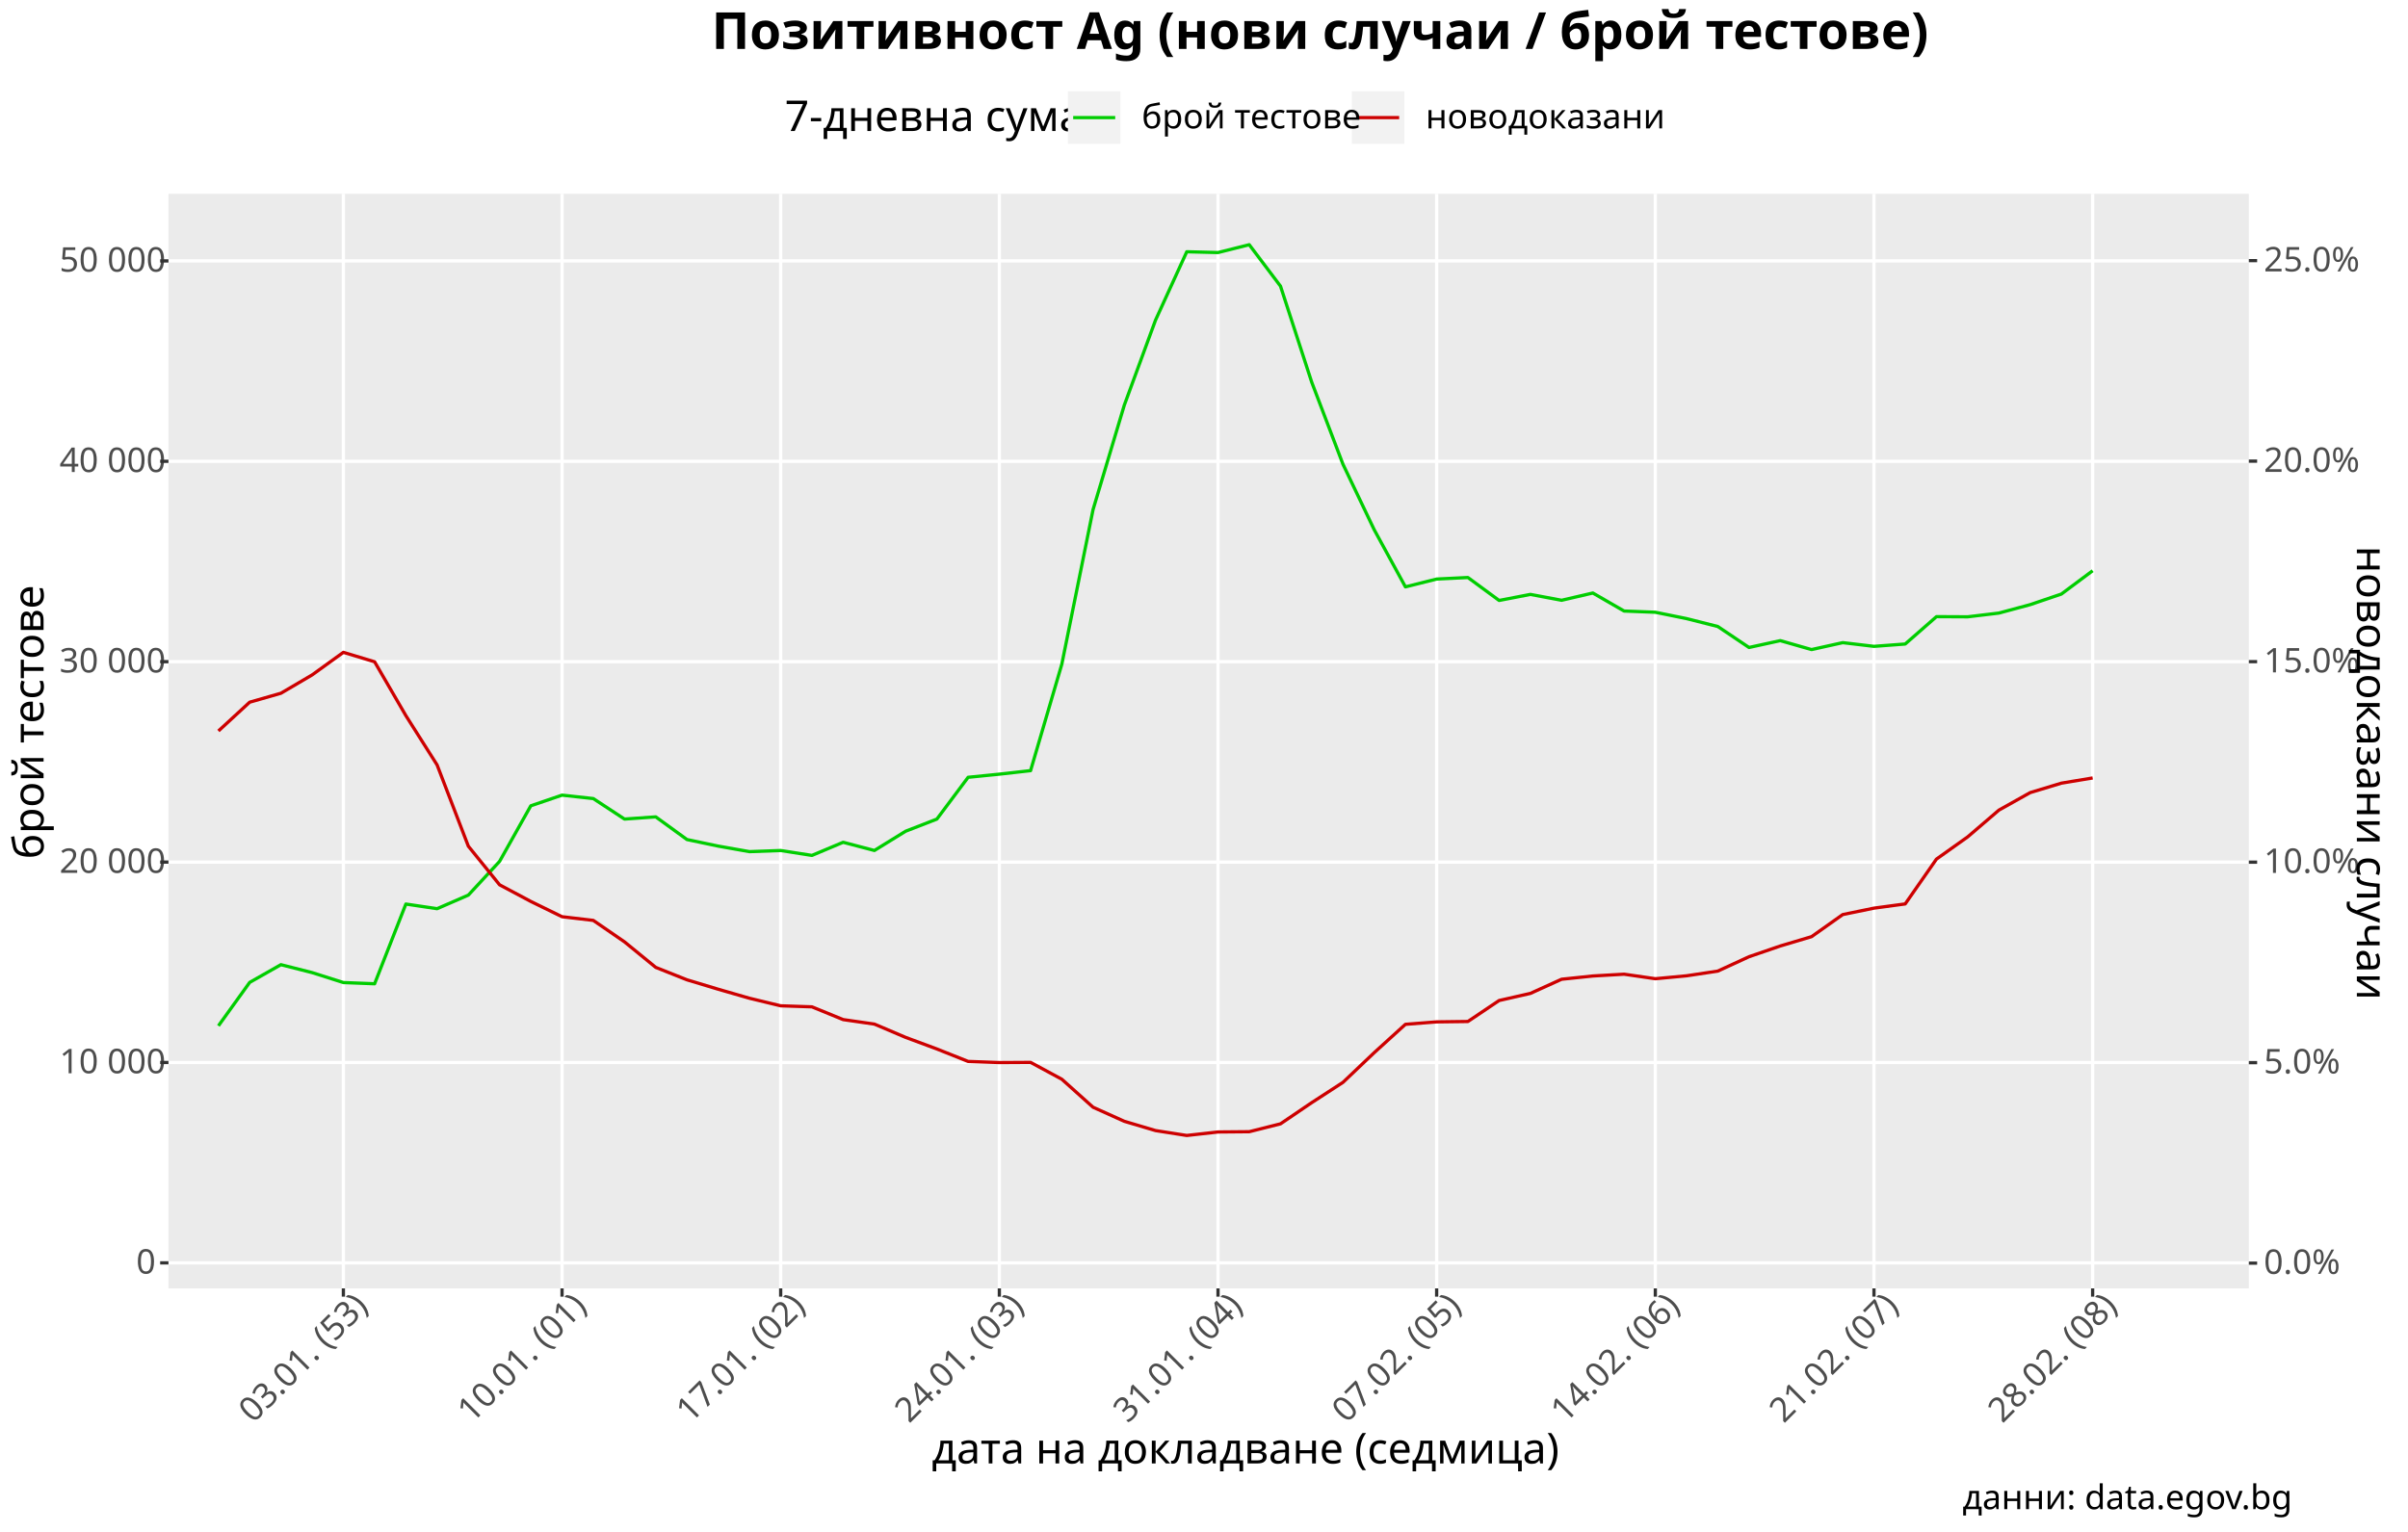
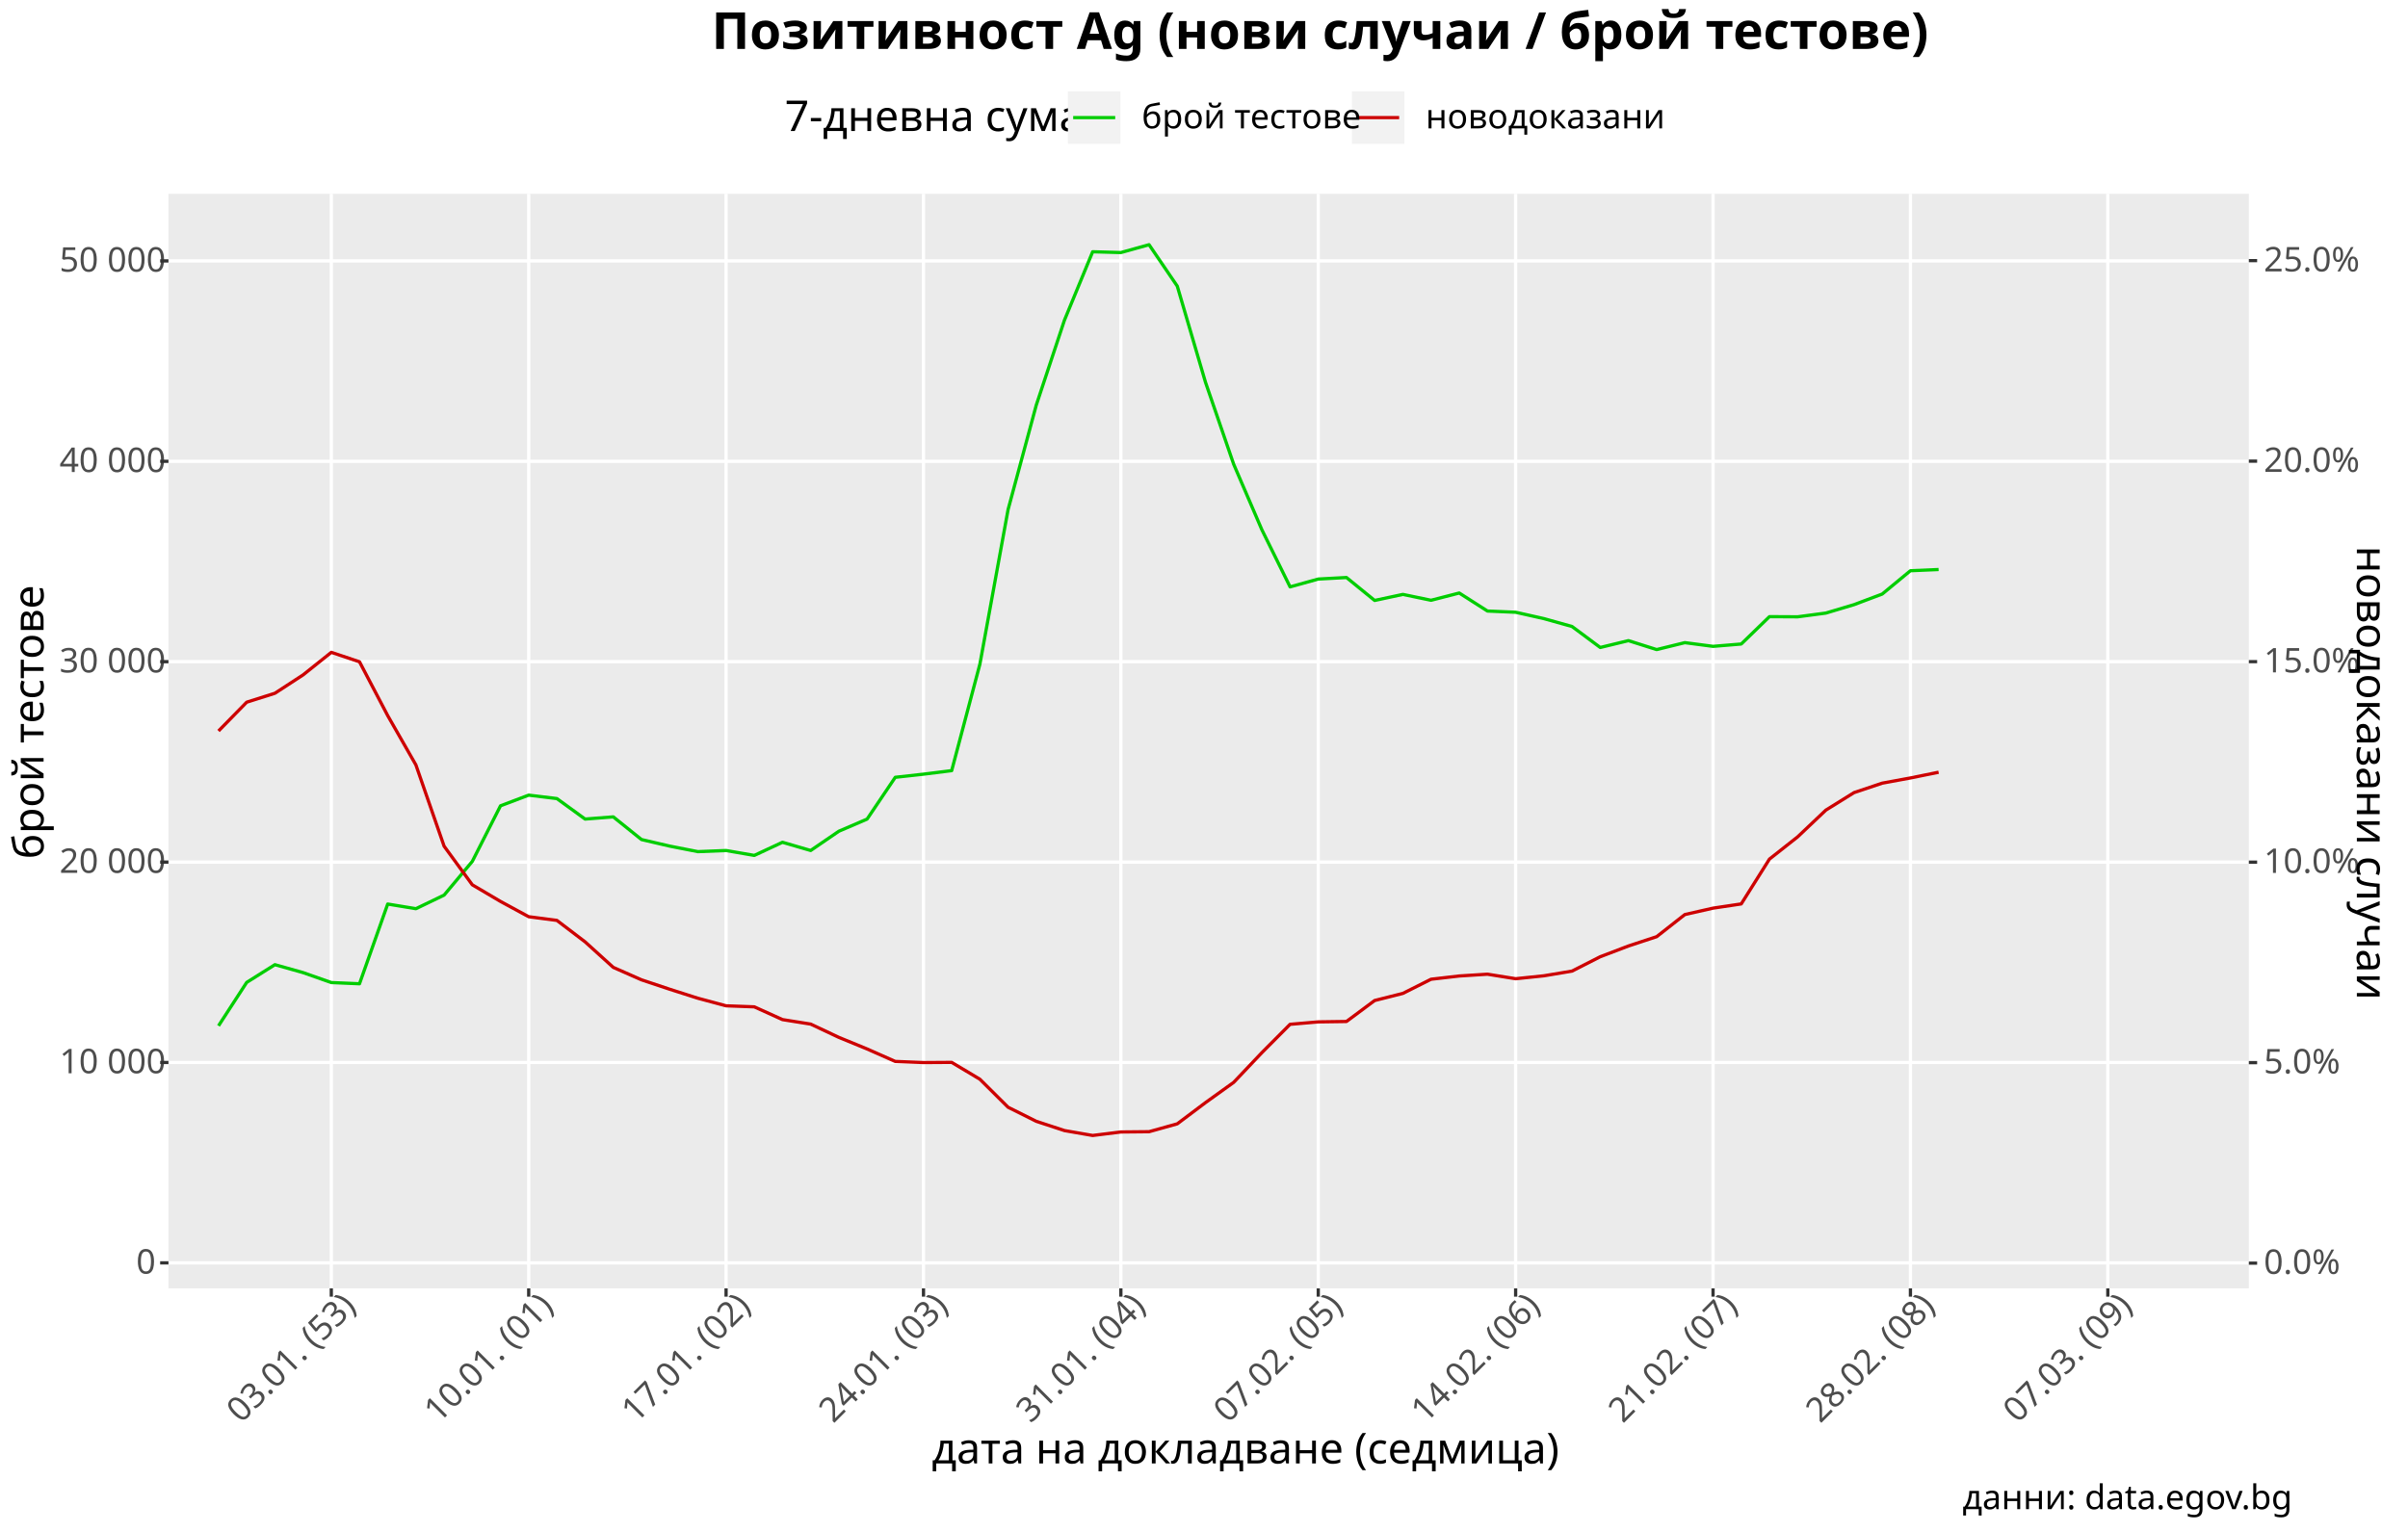
<svg xmlns="http://www.w3.org/2000/svg" viewBox="0 0 792.00 504.00">
  <defs>
    <style type="text/css">
    line, polyline, polygon, path, rect, circle {
      fill: none;
      stroke: #000000;
      stroke-linecap: round;
      stroke-linejoin: round;
      stroke-miterlimit: 10.00;
    }
  </style>
  </defs>
  <rect width="100%" height="100%" style="stroke: none; fill: #FFFFFF;" />
  <rect x="0.00" y="0.00" width="792.00" height="504.00" style="stroke-width: 1.07; stroke: #FFFFFF; fill: #FFFFFF;" />
  <defs>
    <clipPath id="cpNTUuNDF8NzM5LjY1fDQyMy44N3w2My43Nw==">
      <rect x="55.41" y="63.77" width="684.24" height="360.10" />
    </clipPath>
  </defs>
  <rect x="55.41" y="63.77" width="684.24" height="360.10" style="stroke-width: 1.07; stroke: none; fill: #EBEBEB;" clip-path="url(#cpNTUuNDF8NzM5LjY1fDQyMy44N3w2My43Nw==)" />
  <polyline points="55.41,415.49 739.65,415.49 " style="stroke-width: 1.07; stroke: #FFFFFF; stroke-linecap: butt;" clip-path="url(#cpNTUuNDF8NzM5LjY1fDQyMy44N3w2My43Nw==)" />
  <polyline points="55.41,349.56 739.65,349.56 " style="stroke-width: 1.07; stroke: #FFFFFF; stroke-linecap: butt;" clip-path="url(#cpNTUuNDF8NzM5LjY1fDQyMy44N3w2My43Nw==)" />
  <polyline points="55.41,283.63 739.65,283.63 " style="stroke-width: 1.07; stroke: #FFFFFF; stroke-linecap: butt;" clip-path="url(#cpNTUuNDF8NzM5LjY1fDQyMy44N3w2My43Nw==)" />
  <polyline points="55.41,217.70 739.65,217.70 " style="stroke-width: 1.07; stroke: #FFFFFF; stroke-linecap: butt;" clip-path="url(#cpNTUuNDF8NzM5LjY1fDQyMy44N3w2My43Nw==)" />
  <polyline points="55.41,151.77 739.65,151.77 " style="stroke-width: 1.07; stroke: #FFFFFF; stroke-linecap: butt;" clip-path="url(#cpNTUuNDF8NzM5LjY1fDQyMy44N3w2My43Nw==)" />
  <polyline points="55.41,85.84 739.65,85.84 " style="stroke-width: 1.07; stroke: #FFFFFF; stroke-linecap: butt;" clip-path="url(#cpNTUuNDF8NzM5LjY1fDQyMy44N3w2My43Nw==)" />
-   <polyline points="112.94,423.87 112.94,63.77 " style="stroke-width: 1.07; stroke: #FFFFFF; stroke-linecap: butt;" clip-path="url(#cpNTUuNDF8NzM5LjY1fDQyMy44N3w2My43Nw==)" />
-   <polyline points="184.86,423.87 184.86,63.77 " style="stroke-width: 1.07; stroke: #FFFFFF; stroke-linecap: butt;" clip-path="url(#cpNTUuNDF8NzM5LjY1fDQyMy44N3w2My43Nw==)" />
-   <polyline points="256.77,423.87 256.77,63.77 " style="stroke-width: 1.07; stroke: #FFFFFF; stroke-linecap: butt;" clip-path="url(#cpNTUuNDF8NzM5LjY1fDQyMy44N3w2My43Nw==)" />
-   <polyline points="328.69,423.87 328.69,63.77 " style="stroke-width: 1.07; stroke: #FFFFFF; stroke-linecap: butt;" clip-path="url(#cpNTUuNDF8NzM5LjY1fDQyMy44N3w2My43Nw==)" />
-   <polyline points="400.61,423.87 400.61,63.77 " style="stroke-width: 1.07; stroke: #FFFFFF; stroke-linecap: butt;" clip-path="url(#cpNTUuNDF8NzM5LjY1fDQyMy44N3w2My43Nw==)" />
-   <polyline points="472.52,423.87 472.52,63.77 " style="stroke-width: 1.07; stroke: #FFFFFF; stroke-linecap: butt;" clip-path="url(#cpNTUuNDF8NzM5LjY1fDQyMy44N3w2My43Nw==)" />
-   <polyline points="544.44,423.87 544.44,63.77 " style="stroke-width: 1.07; stroke: #FFFFFF; stroke-linecap: butt;" clip-path="url(#cpNTUuNDF8NzM5LjY1fDQyMy44N3w2My43Nw==)" />
-   <polyline points="616.36,423.87 616.36,63.77 " style="stroke-width: 1.07; stroke: #FFFFFF; stroke-linecap: butt;" clip-path="url(#cpNTUuNDF8NzM5LjY1fDQyMy44N3w2My43Nw==)" />
-   <polyline points="688.28,423.87 688.28,63.77 " style="stroke-width: 1.07; stroke: #FFFFFF; stroke-linecap: butt;" clip-path="url(#cpNTUuNDF8NzM5LjY1fDQyMy44N3w2My43Nw==)" />
-   <polyline points="71.84,337.49 82.12,323.21 92.39,317.38 102.67,319.99 112.94,323.26 123.21,323.66 133.49,297.43 143.76,298.96 154.04,294.49 164.31,283.40 174.58,265.11 184.86,261.60 195.13,262.73 205.40,269.47 215.68,268.75 225.95,276.21 236.23,278.37 246.50,280.19 256.77,279.82 267.05,281.43 277.32,277.11 287.60,279.81 297.87,273.47 308.14,269.48 318.42,255.73 328.69,254.70 338.96,253.54 349.24,218.51 359.51,167.66 369.79,133.29 380.06,105.32 390.33,82.83 400.61,83.09 410.88,80.51 421.16,94.14 431.43,125.74 441.70,152.72 451.98,174.28 462.25,193.08 472.52,190.51 482.80,190.00 493.07,197.55 503.35,195.56 513.62,197.49 523.89,195.10 534.17,201.03 544.44,201.43 554.72,203.52 564.99,206.12 575.26,213.02 585.54,210.77 595.81,213.71 606.09,211.43 616.36,212.65 626.63,211.88 636.91,202.88 647.18,202.93 657.45,201.70 667.73,198.93 678.00,195.44 688.28,187.77 " style="stroke-width: 1.07; stroke: #00CD00; stroke-linecap: butt;" clip-path="url(#cpNTUuNDF8NzM5LjY1fDQyMy44N3w2My43Nw==)" />
-   <polyline points="71.84,240.49 82.12,231.02 92.39,228.08 102.67,222.04 112.94,214.62 123.21,217.73 133.49,235.44 143.76,251.66 154.04,278.40 164.31,291.10 174.58,296.57 184.86,301.60 195.13,302.81 205.40,309.87 215.68,318.27 225.95,322.36 236.23,325.46 246.50,328.42 256.77,330.91 267.05,331.25 277.32,335.45 287.60,336.93 297.87,341.30 308.14,345.11 318.42,349.21 328.69,349.58 338.96,349.52 349.24,355.07 359.51,364.28 369.79,368.91 380.06,371.96 390.33,373.57 400.61,372.42 410.88,372.33 421.16,369.74 431.43,362.77 441.70,356.10 451.98,346.33 462.25,337.00 472.52,336.20 482.80,336.07 493.07,329.17 503.35,326.83 513.62,322.17 523.89,321.10 534.17,320.51 544.44,322.00 554.72,321.04 564.99,319.49 575.26,314.76 585.54,311.23 595.81,308.17 606.09,300.89 616.36,298.78 626.63,297.39 636.91,282.64 647.18,275.33 657.45,266.53 667.73,260.77 678.00,257.66 688.28,255.95 " style="stroke-width: 1.07; stroke: #CD0000; stroke-linecap: butt;" clip-path="url(#cpNTUuNDF8NzM5LjY1fDQyMy44N3w2My43Nw==)" />
+   <polyline points="108.97,423.87 108.97,63.77 " style="stroke-width: 1.07; stroke: #FFFFFF; stroke-linecap: butt;" clip-path="url(#cpNTUuNDF8NzM5LjY1fDQyMy44N3w2My43Nw==)" />
+   <polyline points="173.89,423.87 173.89,63.77 " style="stroke-width: 1.07; stroke: #FFFFFF; stroke-linecap: butt;" clip-path="url(#cpNTUuNDF8NzM5LjY1fDQyMy44N3w2My43Nw==)" />
+   <polyline points="238.81,423.87 238.81,63.77 " style="stroke-width: 1.07; stroke: #FFFFFF; stroke-linecap: butt;" clip-path="url(#cpNTUuNDF8NzM5LjY1fDQyMy44N3w2My43Nw==)" />
+   <polyline points="303.74,423.87 303.74,63.77 " style="stroke-width: 1.07; stroke: #FFFFFF; stroke-linecap: butt;" clip-path="url(#cpNTUuNDF8NzM5LjY1fDQyMy44N3w2My43Nw==)" />
+   <polyline points="368.66,423.87 368.66,63.77 " style="stroke-width: 1.07; stroke: #FFFFFF; stroke-linecap: butt;" clip-path="url(#cpNTUuNDF8NzM5LjY1fDQyMy44N3w2My43Nw==)" />
+   <polyline points="433.58,423.87 433.58,63.77 " style="stroke-width: 1.07; stroke: #FFFFFF; stroke-linecap: butt;" clip-path="url(#cpNTUuNDF8NzM5LjY1fDQyMy44N3w2My43Nw==)" />
+   <polyline points="498.50,423.87 498.50,63.77 " style="stroke-width: 1.07; stroke: #FFFFFF; stroke-linecap: butt;" clip-path="url(#cpNTUuNDF8NzM5LjY1fDQyMy44N3w2My43Nw==)" />
+   <polyline points="563.43,423.87 563.43,63.77 " style="stroke-width: 1.07; stroke: #FFFFFF; stroke-linecap: butt;" clip-path="url(#cpNTUuNDF8NzM5LjY1fDQyMy44N3w2My43Nw==)" />
+   <polyline points="628.35,423.87 628.35,63.77 " style="stroke-width: 1.07; stroke: #FFFFFF; stroke-linecap: butt;" clip-path="url(#cpNTUuNDF8NzM5LjY1fDQyMy44N3w2My43Nw==)" />
+   <polyline points="693.27,423.87 693.27,63.77 " style="stroke-width: 1.07; stroke: #FFFFFF; stroke-linecap: butt;" clip-path="url(#cpNTUuNDF8NzM5LjY1fDQyMy44N3w2My43Nw==)" />
+   <polyline points="71.87,337.49 81.14,323.21 90.42,317.38 99.69,319.99 108.97,323.26 118.24,323.66 127.52,297.43 136.79,298.96 146.07,294.49 155.34,283.40 164.62,265.11 173.89,261.60 183.16,262.73 192.44,269.47 201.71,268.75 210.99,276.21 220.26,278.37 229.54,280.19 238.81,279.82 248.09,281.43 257.36,277.11 266.64,279.81 275.91,273.47 285.19,269.48 294.46,255.73 303.74,254.70 313.01,253.54 322.29,218.51 331.56,167.66 340.83,133.29 350.11,105.32 359.38,82.83 368.66,83.09 377.93,80.51 387.21,94.14 396.48,125.74 405.76,152.72 415.03,174.28 424.31,193.08 433.58,190.51 442.86,190.00 452.13,197.55 461.41,195.56 470.68,197.49 479.95,195.10 489.23,201.03 498.50,201.43 507.78,203.52 517.05,206.12 526.33,213.02 535.60,210.77 544.88,213.71 554.15,211.43 563.43,212.65 572.70,211.88 581.98,202.88 591.25,202.93 600.53,201.70 609.80,198.93 619.07,195.44 628.35,187.77 637.62,187.37 " style="stroke-width: 1.07; stroke: #00CD00; stroke-linecap: butt;" clip-path="url(#cpNTUuNDF8NzM5LjY1fDQyMy44N3w2My43Nw==)" />
+   <polyline points="71.87,240.49 81.14,231.02 90.42,228.08 99.69,222.04 108.97,214.62 118.24,217.73 127.52,235.44 136.79,251.66 146.07,278.40 155.34,291.10 164.62,296.57 173.89,301.60 183.16,302.81 192.44,309.87 201.71,318.27 210.99,322.36 220.26,325.46 229.54,328.42 238.81,330.91 248.09,331.25 257.36,335.45 266.64,336.93 275.91,341.30 285.19,345.11 294.46,349.21 303.74,349.58 313.01,349.52 322.29,355.07 331.56,364.28 340.83,368.91 350.11,371.96 359.38,373.57 368.66,372.42 377.93,372.33 387.21,369.74 396.48,362.77 405.76,356.10 415.03,346.33 424.31,337.00 433.58,336.20 442.86,336.07 452.13,329.17 461.41,326.83 470.68,322.17 479.95,321.10 489.23,320.51 498.50,322.00 507.78,321.04 517.05,319.49 526.33,314.76 535.60,311.23 544.88,308.17 554.15,300.89 563.43,298.78 572.70,297.39 581.98,282.64 591.25,275.33 600.53,266.53 609.80,260.77 619.07,257.66 628.35,255.95 637.62,254.06 " style="stroke-width: 1.07; stroke: #CD0000; stroke-linecap: butt;" clip-path="url(#cpNTUuNDF8NzM5LjY1fDQyMy44N3w2My43Nw==)" />
  <defs>
    <clipPath id="cpMC4wMHw3OTIuMDB8NTA0LjAwfDAuMDA=">
      <rect x="0.00" y="0.00" width="792.00" height="504.00" />
    </clipPath>
  </defs>
  <g clip-path="url(#cpMC4wMHw3OTIuMDB8NTA0LjAwfDAuMDA=)">
    <text x="44.80" y="419.03" style="font-size: 11.20px; fill: #4D4D4D; font-family: Calibri;" textLength="5.68px" lengthAdjust="spacingAndGlyphs">0</text>
  </g>
  <g clip-path="url(#cpMC4wMHw3OTIuMDB8NTA0LjAwfDAuMDA=)">
    <text x="19.56" y="353.10" style="font-size: 11.20px; fill: #4D4D4D; font-family: Calibri;" textLength="30.91px" lengthAdjust="spacingAndGlyphs">10 000</text>
  </g>
  <g clip-path="url(#cpMC4wMHw3OTIuMDB8NTA0LjAwfDAuMDA=)">
    <text x="19.56" y="287.17" style="font-size: 11.20px; fill: #4D4D4D; font-family: Calibri;" textLength="30.91px" lengthAdjust="spacingAndGlyphs">20 000</text>
  </g>
  <g clip-path="url(#cpMC4wMHw3OTIuMDB8NTA0LjAwfDAuMDA=)">
    <text x="19.56" y="221.24" style="font-size: 11.20px; fill: #4D4D4D; font-family: Calibri;" textLength="30.91px" lengthAdjust="spacingAndGlyphs">30 000</text>
  </g>
  <g clip-path="url(#cpMC4wMHw3OTIuMDB8NTA0LjAwfDAuMDA=)">
    <text x="19.56" y="155.30" style="font-size: 11.20px; fill: #4D4D4D; font-family: Calibri;" textLength="30.91px" lengthAdjust="spacingAndGlyphs">40 000</text>
  </g>
  <g clip-path="url(#cpMC4wMHw3OTIuMDB8NTA0LjAwfDAuMDA=)">
    <text x="19.56" y="89.37" style="font-size: 11.20px; fill: #4D4D4D; font-family: Calibri;" textLength="30.91px" lengthAdjust="spacingAndGlyphs">50 000</text>
  </g>
  <polyline points="52.67,415.49 55.41,415.49 " style="stroke-width: 1.07; stroke: #333333; stroke-linecap: butt;" clip-path="url(#cpMC4wMHw3OTIuMDB8NTA0LjAwfDAuMDA=)" />
  <polyline points="52.67,349.56 55.41,349.56 " style="stroke-width: 1.07; stroke: #333333; stroke-linecap: butt;" clip-path="url(#cpMC4wMHw3OTIuMDB8NTA0LjAwfDAuMDA=)" />
  <polyline points="52.67,283.63 55.41,283.63 " style="stroke-width: 1.07; stroke: #333333; stroke-linecap: butt;" clip-path="url(#cpMC4wMHw3OTIuMDB8NTA0LjAwfDAuMDA=)" />
  <polyline points="52.67,217.70 55.41,217.70 " style="stroke-width: 1.07; stroke: #333333; stroke-linecap: butt;" clip-path="url(#cpMC4wMHw3OTIuMDB8NTA0LjAwfDAuMDA=)" />
  <polyline points="52.67,151.77 55.41,151.77 " style="stroke-width: 1.07; stroke: #333333; stroke-linecap: butt;" clip-path="url(#cpMC4wMHw3OTIuMDB8NTA0LjAwfDAuMDA=)" />
  <polyline points="52.67,85.84 55.41,85.84 " style="stroke-width: 1.07; stroke: #333333; stroke-linecap: butt;" clip-path="url(#cpMC4wMHw3OTIuMDB8NTA0LjAwfDAuMDA=)" />
  <polyline points="739.65,415.58 742.38,415.58 " style="stroke-width: 1.07; stroke: #333333; stroke-linecap: butt;" clip-path="url(#cpMC4wMHw3OTIuMDB8NTA0LjAwfDAuMDA=)" />
  <polyline points="739.65,349.61 742.38,349.61 " style="stroke-width: 1.07; stroke: #333333; stroke-linecap: butt;" clip-path="url(#cpMC4wMHw3OTIuMDB8NTA0LjAwfDAuMDA=)" />
  <polyline points="739.65,283.65 742.38,283.65 " style="stroke-width: 1.07; stroke: #333333; stroke-linecap: butt;" clip-path="url(#cpMC4wMHw3OTIuMDB8NTA0LjAwfDAuMDA=)" />
  <polyline points="739.65,217.68 742.38,217.68 " style="stroke-width: 1.07; stroke: #333333; stroke-linecap: butt;" clip-path="url(#cpMC4wMHw3OTIuMDB8NTA0LjAwfDAuMDA=)" />
  <polyline points="739.65,151.72 742.38,151.72 " style="stroke-width: 1.07; stroke: #333333; stroke-linecap: butt;" clip-path="url(#cpMC4wMHw3OTIuMDB8NTA0LjAwfDAuMDA=)" />
  <polyline points="739.65,85.75 742.38,85.75 " style="stroke-width: 1.07; stroke: #333333; stroke-linecap: butt;" clip-path="url(#cpMC4wMHw3OTIuMDB8NTA0LjAwfDAuMDA=)" />
  <g clip-path="url(#cpMC4wMHw3OTIuMDB8NTA0LjAwfDAuMDA=)">
    <text x="744.58" y="419.11" style="font-size: 11.20px; fill: #4D4D4D; font-family: Calibri;" textLength="22.19px" lengthAdjust="spacingAndGlyphs">0.0%</text>
  </g>
  <g clip-path="url(#cpMC4wMHw3OTIuMDB8NTA0LjAwfDAuMDA=)">
    <text x="744.58" y="353.15" style="font-size: 11.20px; fill: #4D4D4D; font-family: Calibri;" textLength="22.19px" lengthAdjust="spacingAndGlyphs">5.0%</text>
  </g>
  <g clip-path="url(#cpMC4wMHw3OTIuMDB8NTA0LjAwfDAuMDA=)">
    <text x="744.58" y="287.18" style="font-size: 11.20px; fill: #4D4D4D; font-family: Calibri;" textLength="27.86px" lengthAdjust="spacingAndGlyphs">10.0%</text>
  </g>
  <g clip-path="url(#cpMC4wMHw3OTIuMDB8NTA0LjAwfDAuMDA=)">
    <text x="744.58" y="221.22" style="font-size: 11.20px; fill: #4D4D4D; font-family: Calibri;" textLength="27.86px" lengthAdjust="spacingAndGlyphs">15.0%</text>
  </g>
  <g clip-path="url(#cpMC4wMHw3OTIuMDB8NTA0LjAwfDAuMDA=)">
    <text x="744.58" y="155.26" style="font-size: 11.20px; fill: #4D4D4D; font-family: Calibri;" textLength="27.86px" lengthAdjust="spacingAndGlyphs">20.0%</text>
  </g>
  <g clip-path="url(#cpMC4wMHw3OTIuMDB8NTA0LjAwfDAuMDA=)">
    <text x="744.58" y="89.29" style="font-size: 11.20px; fill: #4D4D4D; font-family: Calibri;" textLength="27.86px" lengthAdjust="spacingAndGlyphs">25.0%</text>
  </g>
-   <polyline points="112.94,426.61 112.94,423.87 " style="stroke-width: 1.07; stroke: #333333; stroke-linecap: butt;" clip-path="url(#cpMC4wMHw3OTIuMDB8NTA0LjAwfDAuMDA=)" />
-   <polyline points="184.86,426.61 184.86,423.87 " style="stroke-width: 1.07; stroke: #333333; stroke-linecap: butt;" clip-path="url(#cpMC4wMHw3OTIuMDB8NTA0LjAwfDAuMDA=)" />
-   <polyline points="256.77,426.61 256.77,423.87 " style="stroke-width: 1.07; stroke: #333333; stroke-linecap: butt;" clip-path="url(#cpMC4wMHw3OTIuMDB8NTA0LjAwfDAuMDA=)" />
-   <polyline points="328.69,426.61 328.69,423.87 " style="stroke-width: 1.07; stroke: #333333; stroke-linecap: butt;" clip-path="url(#cpMC4wMHw3OTIuMDB8NTA0LjAwfDAuMDA=)" />
-   <polyline points="400.61,426.61 400.61,423.87 " style="stroke-width: 1.07; stroke: #333333; stroke-linecap: butt;" clip-path="url(#cpMC4wMHw3OTIuMDB8NTA0LjAwfDAuMDA=)" />
-   <polyline points="472.52,426.61 472.52,423.87 " style="stroke-width: 1.07; stroke: #333333; stroke-linecap: butt;" clip-path="url(#cpMC4wMHw3OTIuMDB8NTA0LjAwfDAuMDA=)" />
-   <polyline points="544.44,426.61 544.44,423.87 " style="stroke-width: 1.07; stroke: #333333; stroke-linecap: butt;" clip-path="url(#cpMC4wMHw3OTIuMDB8NTA0LjAwfDAuMDA=)" />
-   <polyline points="616.36,426.61 616.36,423.87 " style="stroke-width: 1.07; stroke: #333333; stroke-linecap: butt;" clip-path="url(#cpMC4wMHw3OTIuMDB8NTA0LjAwfDAuMDA=)" />
-   <polyline points="688.28,426.61 688.28,423.87 " style="stroke-width: 1.07; stroke: #333333; stroke-linecap: butt;" clip-path="url(#cpMC4wMHw3OTIuMDB8NTA0LjAwfDAuMDA=)" />
+   <polyline points="108.97,426.61 108.97,423.87 " style="stroke-width: 1.07; stroke: #333333; stroke-linecap: butt;" clip-path="url(#cpMC4wMHw3OTIuMDB8NTA0LjAwfDAuMDA=)" />
+   <polyline points="173.89,426.61 173.89,423.87 " style="stroke-width: 1.07; stroke: #333333; stroke-linecap: butt;" clip-path="url(#cpMC4wMHw3OTIuMDB8NTA0LjAwfDAuMDA=)" />
+   <polyline points="238.81,426.61 238.81,423.87 " style="stroke-width: 1.07; stroke: #333333; stroke-linecap: butt;" clip-path="url(#cpMC4wMHw3OTIuMDB8NTA0LjAwfDAuMDA=)" />
+   <polyline points="303.74,426.61 303.74,423.87 " style="stroke-width: 1.07; stroke: #333333; stroke-linecap: butt;" clip-path="url(#cpMC4wMHw3OTIuMDB8NTA0LjAwfDAuMDA=)" />
+   <polyline points="368.66,426.61 368.66,423.87 " style="stroke-width: 1.07; stroke: #333333; stroke-linecap: butt;" clip-path="url(#cpMC4wMHw3OTIuMDB8NTA0LjAwfDAuMDA=)" />
+   <polyline points="433.58,426.61 433.58,423.87 " style="stroke-width: 1.07; stroke: #333333; stroke-linecap: butt;" clip-path="url(#cpMC4wMHw3OTIuMDB8NTA0LjAwfDAuMDA=)" />
+   <polyline points="498.50,426.61 498.50,423.87 " style="stroke-width: 1.07; stroke: #333333; stroke-linecap: butt;" clip-path="url(#cpMC4wMHw3OTIuMDB8NTA0LjAwfDAuMDA=)" />
+   <polyline points="563.43,426.61 563.43,423.87 " style="stroke-width: 1.07; stroke: #333333; stroke-linecap: butt;" clip-path="url(#cpMC4wMHw3OTIuMDB8NTA0LjAwfDAuMDA=)" />
+   <polyline points="628.35,426.61 628.35,423.87 " style="stroke-width: 1.07; stroke: #333333; stroke-linecap: butt;" clip-path="url(#cpMC4wMHw3OTIuMDB8NTA0LjAwfDAuMDA=)" />
+   <polyline points="693.27,426.61 693.27,423.87 " style="stroke-width: 1.07; stroke: #333333; stroke-linecap: butt;" clip-path="url(#cpMC4wMHw3OTIuMDB8NTA0LjAwfDAuMDA=)" />
  <g clip-path="url(#cpMC4wMHw3OTIuMDB8NTA0LjAwfDAuMDA=)">
-     <text transform="translate(83.27,468.48) rotate(-45)" style="font-size: 11.20px; fill: #4D4D4D; font-family: Calibri;" textLength="49.04px" lengthAdjust="spacingAndGlyphs">03.01. (53)</text>
+     <text transform="translate(79.30,468.48) rotate(-45)" style="font-size: 11.20px; fill: #4D4D4D; font-family: Calibri;" textLength="49.04px" lengthAdjust="spacingAndGlyphs">03.01. (53)</text>
  </g>
  <g clip-path="url(#cpMC4wMHw3OTIuMDB8NTA0LjAwfDAuMDA=)">
-     <text transform="translate(155.19,468.48) rotate(-45)" style="font-size: 11.20px; fill: #4D4D4D; font-family: Calibri;" textLength="49.04px" lengthAdjust="spacingAndGlyphs">10.01. (01)</text>
+     <text transform="translate(144.22,468.48) rotate(-45)" style="font-size: 11.20px; fill: #4D4D4D; font-family: Calibri;" textLength="49.04px" lengthAdjust="spacingAndGlyphs">10.01. (01)</text>
  </g>
  <g clip-path="url(#cpMC4wMHw3OTIuMDB8NTA0LjAwfDAuMDA=)">
-     <text transform="translate(227.10,468.48) rotate(-45)" style="font-size: 11.20px; fill: #4D4D4D; font-family: Calibri;" textLength="49.04px" lengthAdjust="spacingAndGlyphs">17.01. (02)</text>
+     <text transform="translate(209.14,468.48) rotate(-45)" style="font-size: 11.20px; fill: #4D4D4D; font-family: Calibri;" textLength="49.04px" lengthAdjust="spacingAndGlyphs">17.01. (02)</text>
  </g>
  <g clip-path="url(#cpMC4wMHw3OTIuMDB8NTA0LjAwfDAuMDA=)">
-     <text transform="translate(299.02,468.48) rotate(-45)" style="font-size: 11.20px; fill: #4D4D4D; font-family: Calibri;" textLength="49.04px" lengthAdjust="spacingAndGlyphs">24.01. (03)</text>
+     <text transform="translate(274.06,468.48) rotate(-45)" style="font-size: 11.20px; fill: #4D4D4D; font-family: Calibri;" textLength="49.04px" lengthAdjust="spacingAndGlyphs">24.01. (03)</text>
  </g>
  <g clip-path="url(#cpMC4wMHw3OTIuMDB8NTA0LjAwfDAuMDA=)">
-     <text transform="translate(370.94,468.48) rotate(-45)" style="font-size: 11.20px; fill: #4D4D4D; font-family: Calibri;" textLength="49.04px" lengthAdjust="spacingAndGlyphs">31.01. (04)</text>
+     <text transform="translate(338.99,468.48) rotate(-45)" style="font-size: 11.20px; fill: #4D4D4D; font-family: Calibri;" textLength="49.04px" lengthAdjust="spacingAndGlyphs">31.01. (04)</text>
  </g>
  <g clip-path="url(#cpMC4wMHw3OTIuMDB8NTA0LjAwfDAuMDA=)">
-     <text transform="translate(442.85,468.48) rotate(-45)" style="font-size: 11.20px; fill: #4D4D4D; font-family: Calibri;" textLength="49.04px" lengthAdjust="spacingAndGlyphs">07.02. (05)</text>
+     <text transform="translate(403.91,468.48) rotate(-45)" style="font-size: 11.20px; fill: #4D4D4D; font-family: Calibri;" textLength="49.04px" lengthAdjust="spacingAndGlyphs">07.02. (05)</text>
  </g>
  <g clip-path="url(#cpMC4wMHw3OTIuMDB8NTA0LjAwfDAuMDA=)">
-     <text transform="translate(514.77,468.48) rotate(-45)" style="font-size: 11.20px; fill: #4D4D4D; font-family: Calibri;" textLength="49.04px" lengthAdjust="spacingAndGlyphs">14.02. (06)</text>
+     <text transform="translate(468.83,468.48) rotate(-45)" style="font-size: 11.20px; fill: #4D4D4D; font-family: Calibri;" textLength="49.04px" lengthAdjust="spacingAndGlyphs">14.02. (06)</text>
  </g>
  <g clip-path="url(#cpMC4wMHw3OTIuMDB8NTA0LjAwfDAuMDA=)">
-     <text transform="translate(586.69,468.48) rotate(-45)" style="font-size: 11.20px; fill: #4D4D4D; font-family: Calibri;" textLength="49.04px" lengthAdjust="spacingAndGlyphs">21.02. (07)</text>
+     <text transform="translate(533.76,468.48) rotate(-45)" style="font-size: 11.20px; fill: #4D4D4D; font-family: Calibri;" textLength="49.04px" lengthAdjust="spacingAndGlyphs">21.02. (07)</text>
  </g>
  <g clip-path="url(#cpMC4wMHw3OTIuMDB8NTA0LjAwfDAuMDA=)">
-     <text transform="translate(658.60,468.48) rotate(-45)" style="font-size: 11.20px; fill: #4D4D4D; font-family: Calibri;" textLength="49.04px" lengthAdjust="spacingAndGlyphs">28.02. (08)</text>
+     <text transform="translate(598.68,468.48) rotate(-45)" style="font-size: 11.20px; fill: #4D4D4D; font-family: Calibri;" textLength="49.04px" lengthAdjust="spacingAndGlyphs">28.02. (08)</text>
+   </g>
+   <g clip-path="url(#cpMC4wMHw3OTIuMDB8NTA0LjAwfDAuMDA=)">
+     <text transform="translate(663.60,468.48) rotate(-45)" style="font-size: 11.20px; fill: #4D4D4D; font-family: Calibri;" textLength="49.04px" lengthAdjust="spacingAndGlyphs">07.03. (09)</text>
  </g>
  <g clip-path="url(#cpMC4wMHw3OTIuMDB8NTA0LjAwfDAuMDA=)">
    <text x="306.50" y="481.47" style="font-size: 14.00px; font-family: Calibri;" textLength="182.06px" lengthAdjust="spacingAndGlyphs">дата на докладване (седмица)</text>
  </g>
  <g clip-path="url(#cpMC4wMHw3OTIuMDB8NTA0LjAwfDAuMDA=)">
    <text transform="translate(14.33,282.67) rotate(-90)" style="font-size: 14.00px; font-family: Calibri;" textLength="77.71px" lengthAdjust="spacingAndGlyphs">брой тестове</text>
  </g>
  <g clip-path="url(#cpMC4wMHw3OTIuMDB8NTA0LjAwfDAuMDA=)">
    <text transform="translate(775.18,179.60) rotate(90)" style="font-size: 14.00px; font-family: Calibri;" textLength="128.43px" lengthAdjust="spacingAndGlyphs">новодоказани случаи</text>
  </g>
  <rect x="252.65" y="24.57" width="289.75" height="28.24" style="stroke-width: 1.07; stroke: none; fill: #FFFFFF;" clip-path="url(#cpMC4wMHw3OTIuMDB8NTA0LjAwfDAuMDA=)" />
  <g clip-path="url(#cpMC4wMHw3OTIuMDB8NTA0LjAwfDAuMDA=)">
    <text x="258.13" y="43.11" style="font-size: 14.00px; font-family: Calibri;" textLength="86.14px" lengthAdjust="spacingAndGlyphs">7-дневна сума</text>
  </g>
  <rect x="351.24" y="30.05" width="17.28" height="17.28" style="stroke-width: 1.07; stroke: none; fill: #F2F2F2;" clip-path="url(#cpMC4wMHw3OTIuMDB8NTA0LjAwfDAuMDA=)" />
  <line x1="352.97" y1="38.69" x2="366.80" y2="38.69" style="stroke-width: 1.07; stroke: #00CD00; stroke-linecap: butt;" clip-path="url(#cpMC4wMHw3OTIuMDB8NTA0LjAwfDAuMDA=)" />
  <rect x="444.64" y="30.05" width="17.28" height="17.28" style="stroke-width: 1.07; stroke: none; fill: #F2F2F2;" clip-path="url(#cpMC4wMHw3OTIuMDB8NTA0LjAwfDAuMDA=)" />
  <line x1="446.37" y1="38.69" x2="460.19" y2="38.69" style="stroke-width: 1.07; stroke: #CD0000; stroke-linecap: butt;" clip-path="url(#cpMC4wMHw3OTIuMDB8NTA0LjAwfDAuMDA=)" />
  <g clip-path="url(#cpMC4wMHw3OTIuMDB8NTA0LjAwfDAuMDA=)">
    <text x="375.50" y="42.23" style="font-size: 11.20px; font-family: Calibri;" textLength="62.17px" lengthAdjust="spacingAndGlyphs">брой тестове</text>
  </g>
  <g clip-path="url(#cpMC4wMHw3OTIuMDB8NTA0LjAwfDAuMDA=)">
    <text x="468.89" y="42.23" style="font-size: 11.20px; font-family: Calibri;" textLength="68.03px" lengthAdjust="spacingAndGlyphs">новодоказани</text>
  </g>
  <g clip-path="url(#cpMC4wMHw3OTIuMDB8NTA0LjAwfDAuMDA=)">
    <text x="234.04" y="16.09" style="font-size: 16.80px; font-weight: bold; font-family: Calibri;" textLength="326.98px" lengthAdjust="spacingAndGlyphs">Позитивност Ag (нови случаи / брой тестове)</text>
  </g>
  <g clip-path="url(#cpMC4wMHw3OTIuMDB8NTA0LjAwfDAuMDA=)">
    <text x="645.48" y="496.52" style="font-size: 11.20px; font-family: Calibri;" textLength="94.16px" lengthAdjust="spacingAndGlyphs">данни: data.egov.bg</text>
  </g>
</svg>
